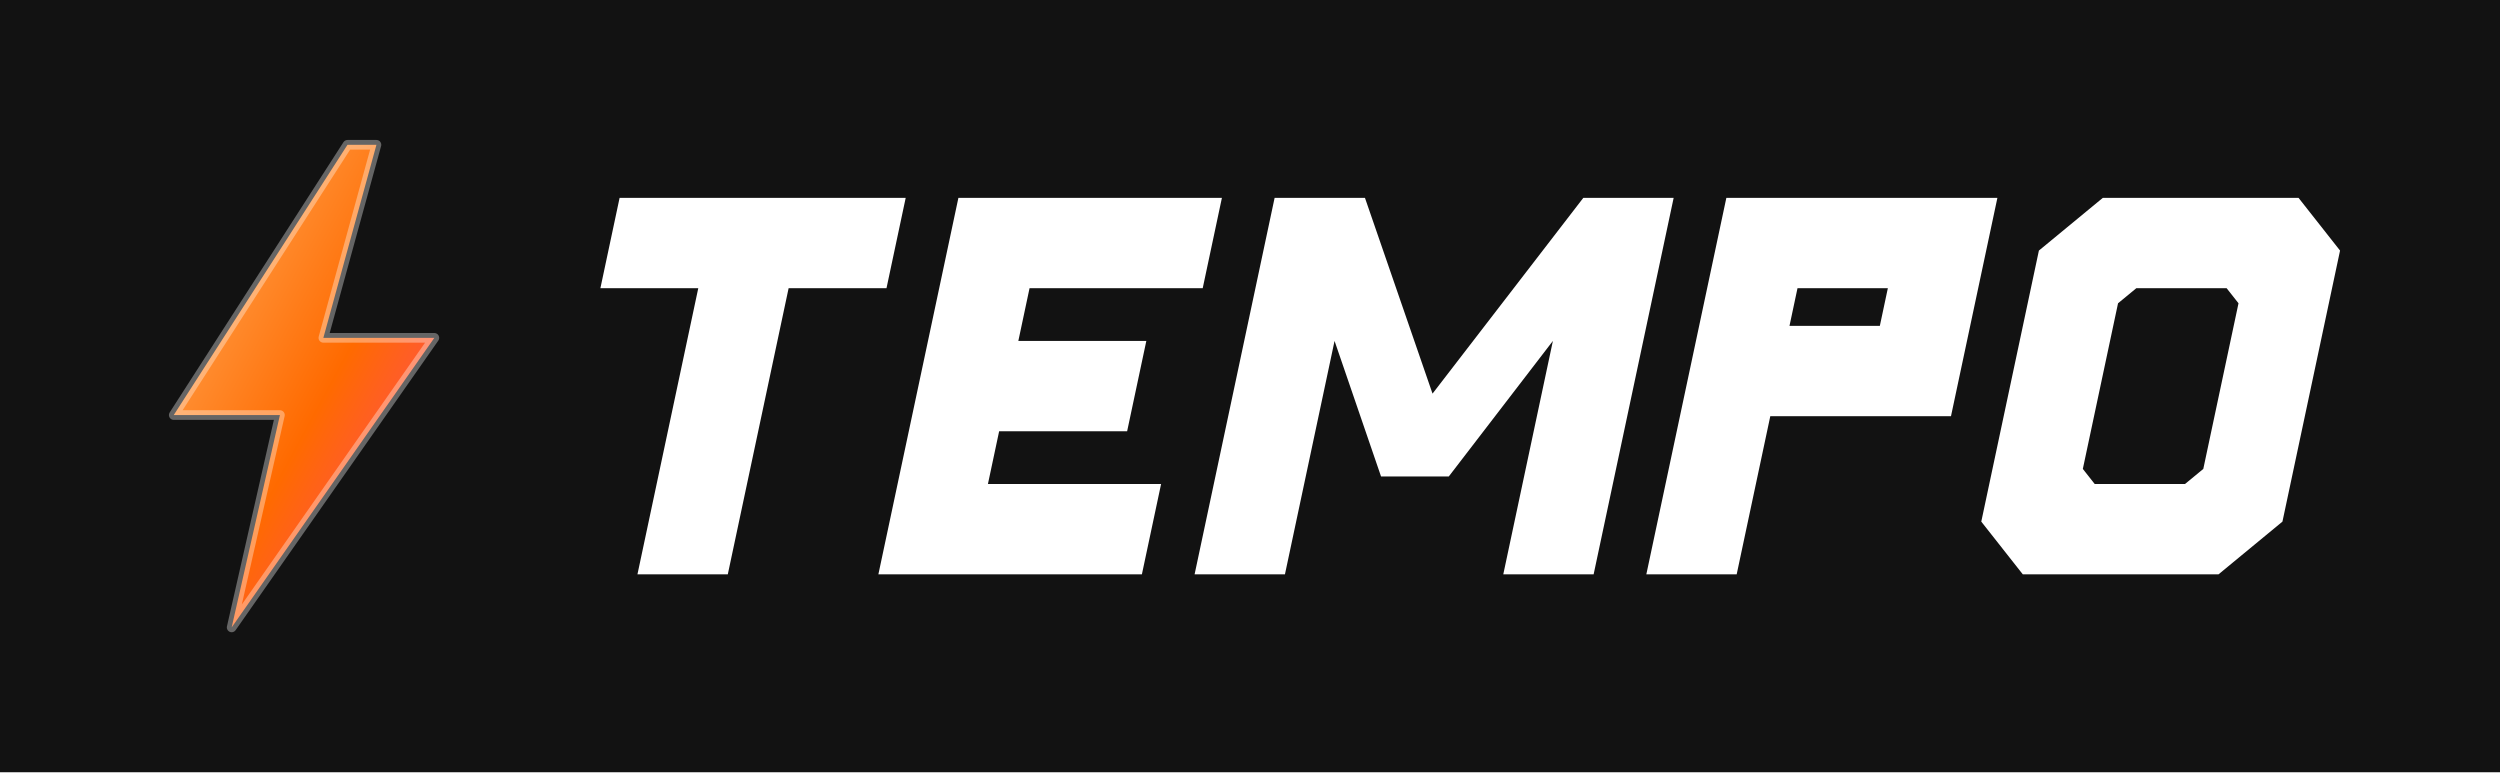
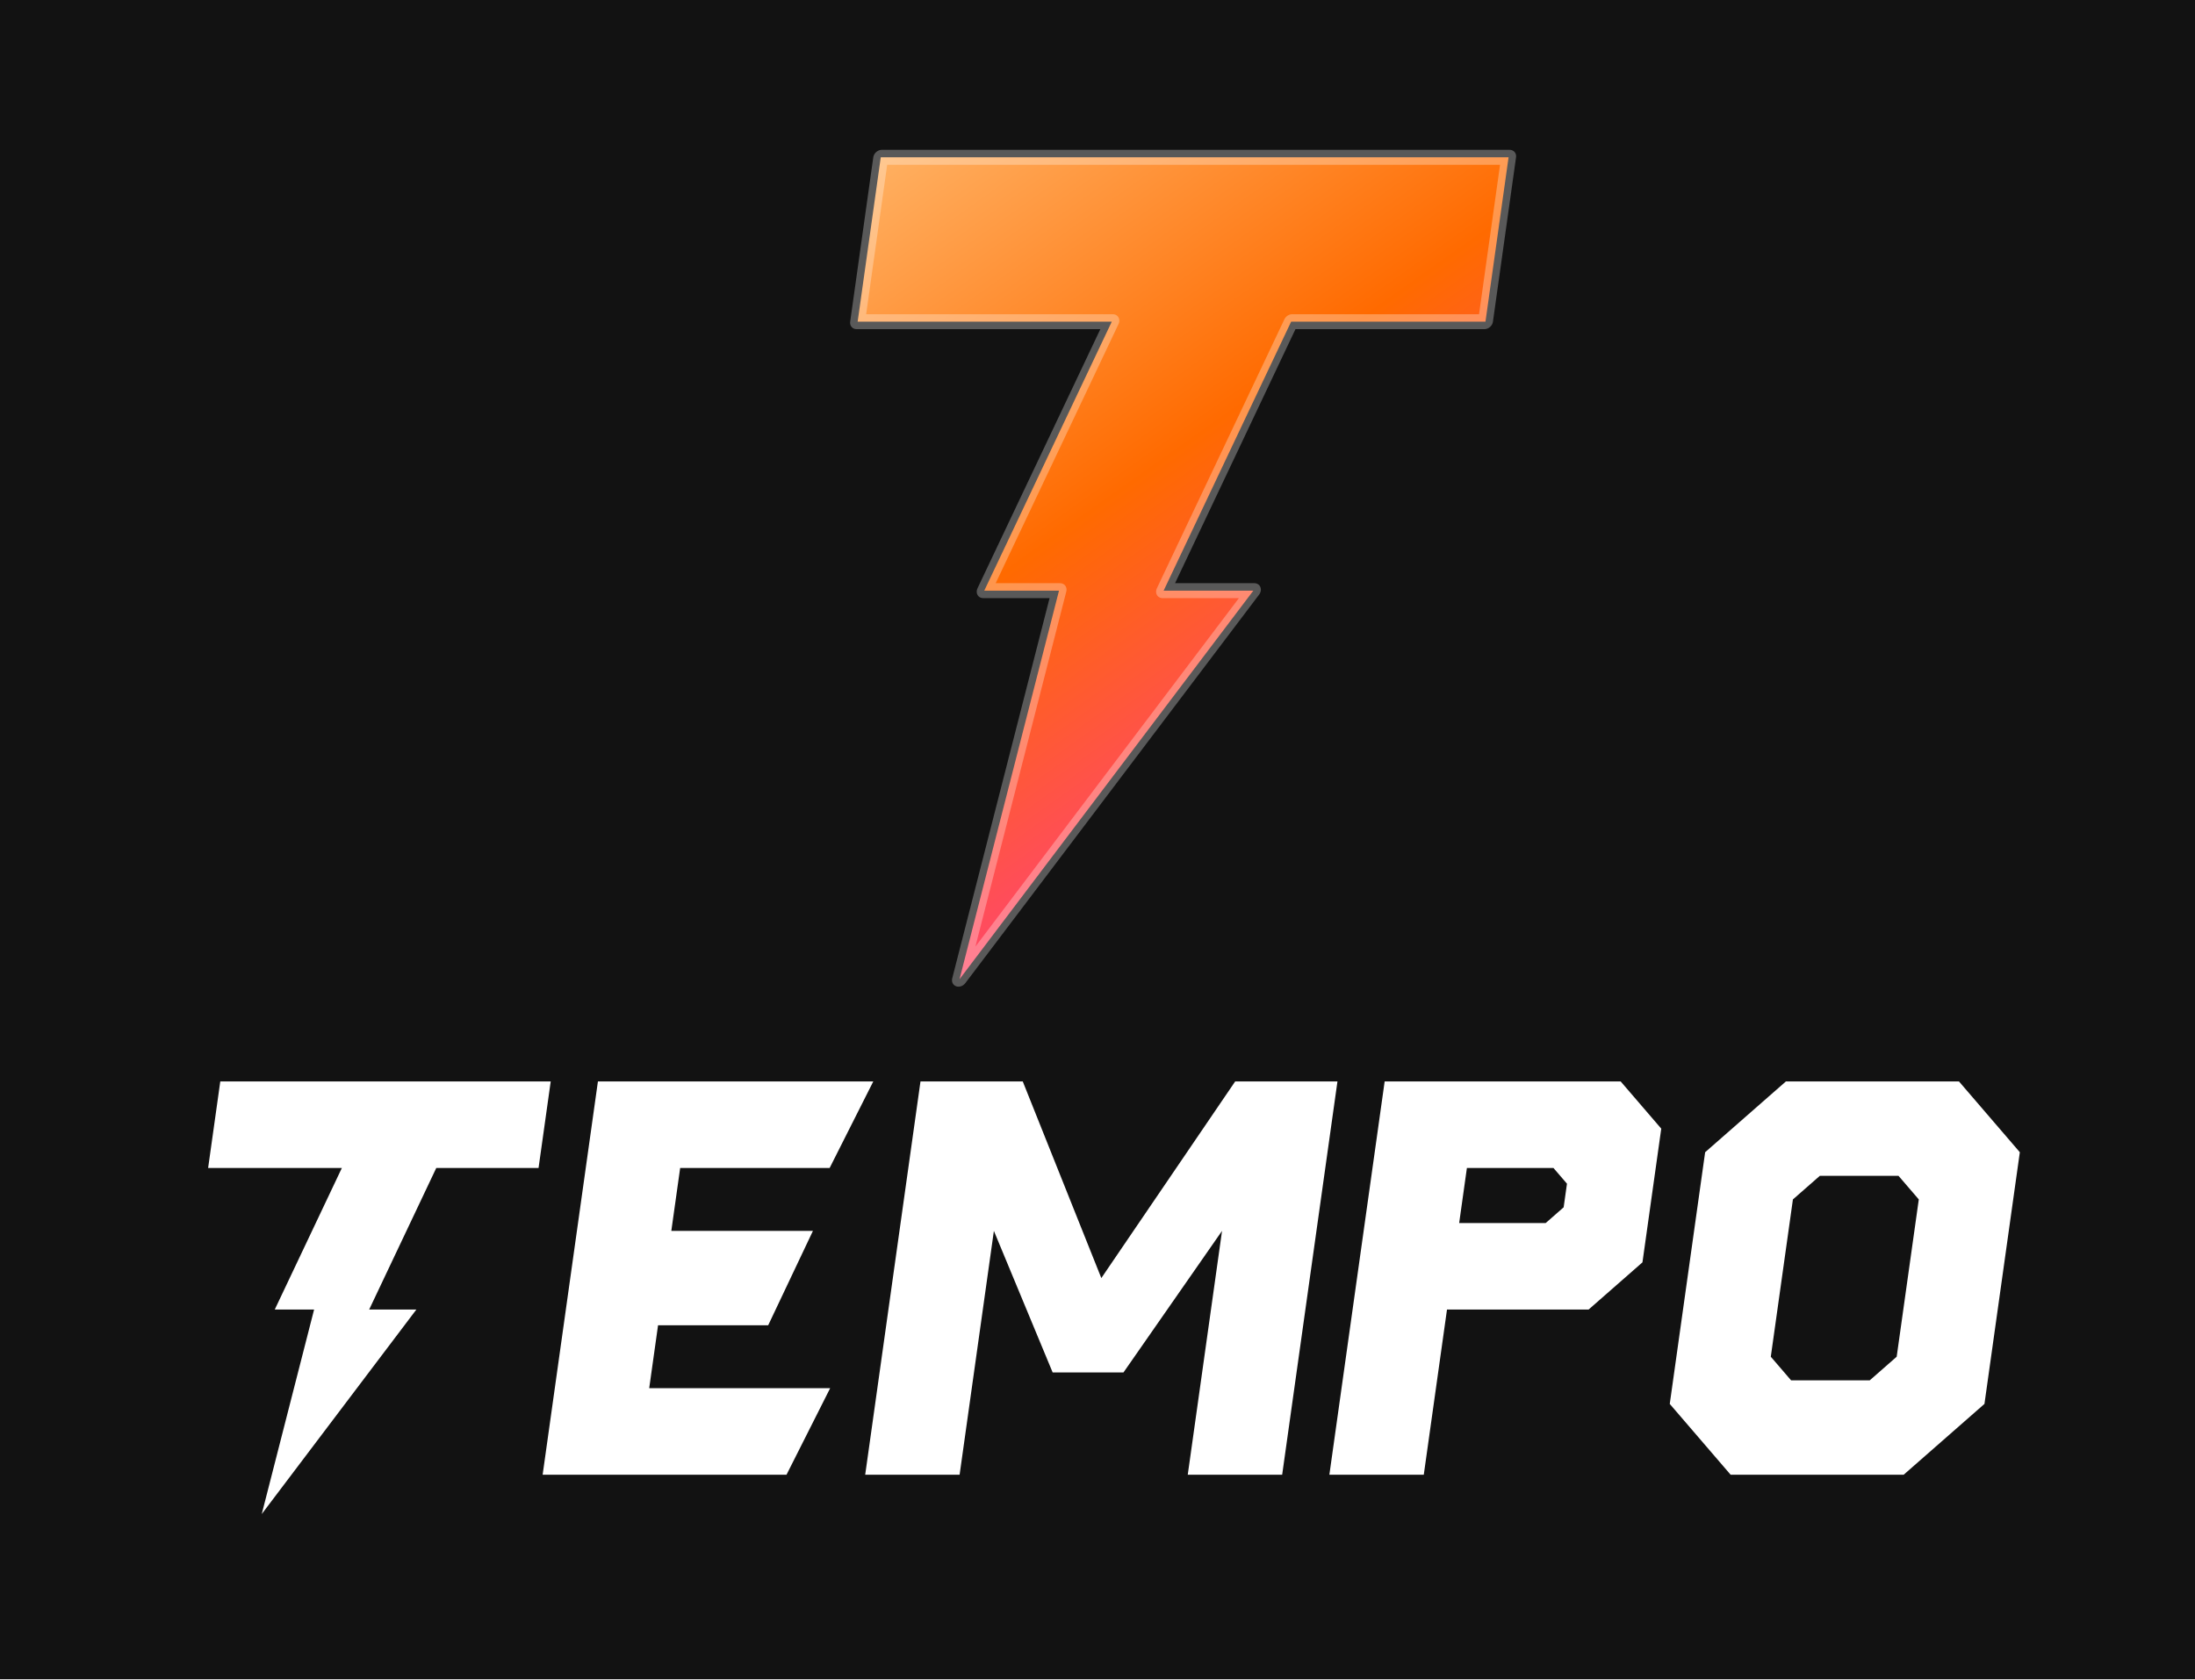
- <svg xmlns="http://www.w3.org/2000/svg" viewBox="0 0 518 160" width="518" height="160" role="img" aria-label="Tempo">
-   <rect width="518" height="160" fill="#121212" />
+ <svg xmlns="http://www.w3.org/2000/svg" viewBox="0 0 558 427" width="558" height="427" role="img" aria-label="Tempo">
+   <rect width="558" height="427" fill="#121212" />
  <defs>
-     <linearGradient id="g" x1="0" y1="0" x2="1" y2="1">
+     <linearGradient id="g" x1="0" y1="0" x2="0.6" y2="1">
      <stop offset="0" stop-color="#ffb061" />
-       <stop offset="0.55" stop-color="#ff6a00" />
+       <stop offset="0.5" stop-color="#ff6a00" />
      <stop offset="1" stop-color="#ff3d8a" />
    </linearGradient>
  </defs>
-   <g transform="translate(30 30)">
-     <path d="M42 0 L6 56 H28 L18 100 L60 40 H37 L48 0 Z" fill="url(#g)" />
-     <path d="M42 0 L6 56 H28 L18 100 L60 40 H37 L48 0 Z" fill="none" stroke="#fff" stroke-opacity="0.35" stroke-width="2" stroke-linejoin="round" />
+   <g transform="translate(193.5 40) scale(1.9)">
+     <g transform="translate(16 0) skewX(-8)">
+       <path d="M0 0H84V22H58L46 58H58L26 110L32 58H22L34 22H0Z" fill="url(#g)" />
+       <path d="M0 0H84V22H58L46 58H58L26 110L32 58H22L34 22H0Z" fill="none" stroke="#fff" stroke-opacity="0.3" stroke-width="2" stroke-linejoin="round" />
+     </g>
  </g>
-   <g transform="translate(112 41) scale(0.78)">
-     <g transform="translate(21 0) skewX(-12)" fill="#ffffff" fill-rule="evenodd">
-       <path d="M0 0H76V24H50V100H26V24H0Z" transform="translate(0 0)" />
-       <path d="M0 0H70V24H24V38H58V62H24V76H70V100H0Z" transform="translate(90 0)" />
-       <path d="M0 0H24L53 52L82 0H106V100H82V38L62 74H44L24 38V100H0Z" transform="translate(174 0)" />
-       <path d="M0 0H72V58H24V100H0ZM24 24V34H48V24Z" transform="translate(294 0)" />
-       <path d="M14 0H66L80 14V86L66 100H14L0 86V14ZM28 24L24 28V72L28 76H52L56 72V28L52 24Z" transform="translate(380 0)" />
+   <g transform="translate(40 275)">
+     <g transform="translate(16 0) skewX(-8)" fill="#ffffff" fill-rule="evenodd">
+       <path d="M0 0H84V22H58L46 58H58L26 110L32 58H22L34 22H0Z" transform="translate(0 0)" />
+       <path d="M0 0H70L62 22H24V38H60L52 62H24V78H70L62 100H0Z" transform="translate(96 0)" />
+       <path d="M0 0H26L53 50L80 0H106V100H82V38L62 74H44L24 38V100H0Z" transform="translate(178 0)" />
+       <path d="M0 0H60L72 12V46L60 58H24V100H0ZM24 22H46L50 26V32L46 36H24Z" transform="translate(296 0)" />
+       <path d="M18 0H62L80 18V82L62 100H18L0 82V18ZM30 24L24 30V70L30 76H50L56 70V30L50 24Z" transform="translate(380 0)" />
    </g>
  </g>
</svg>
